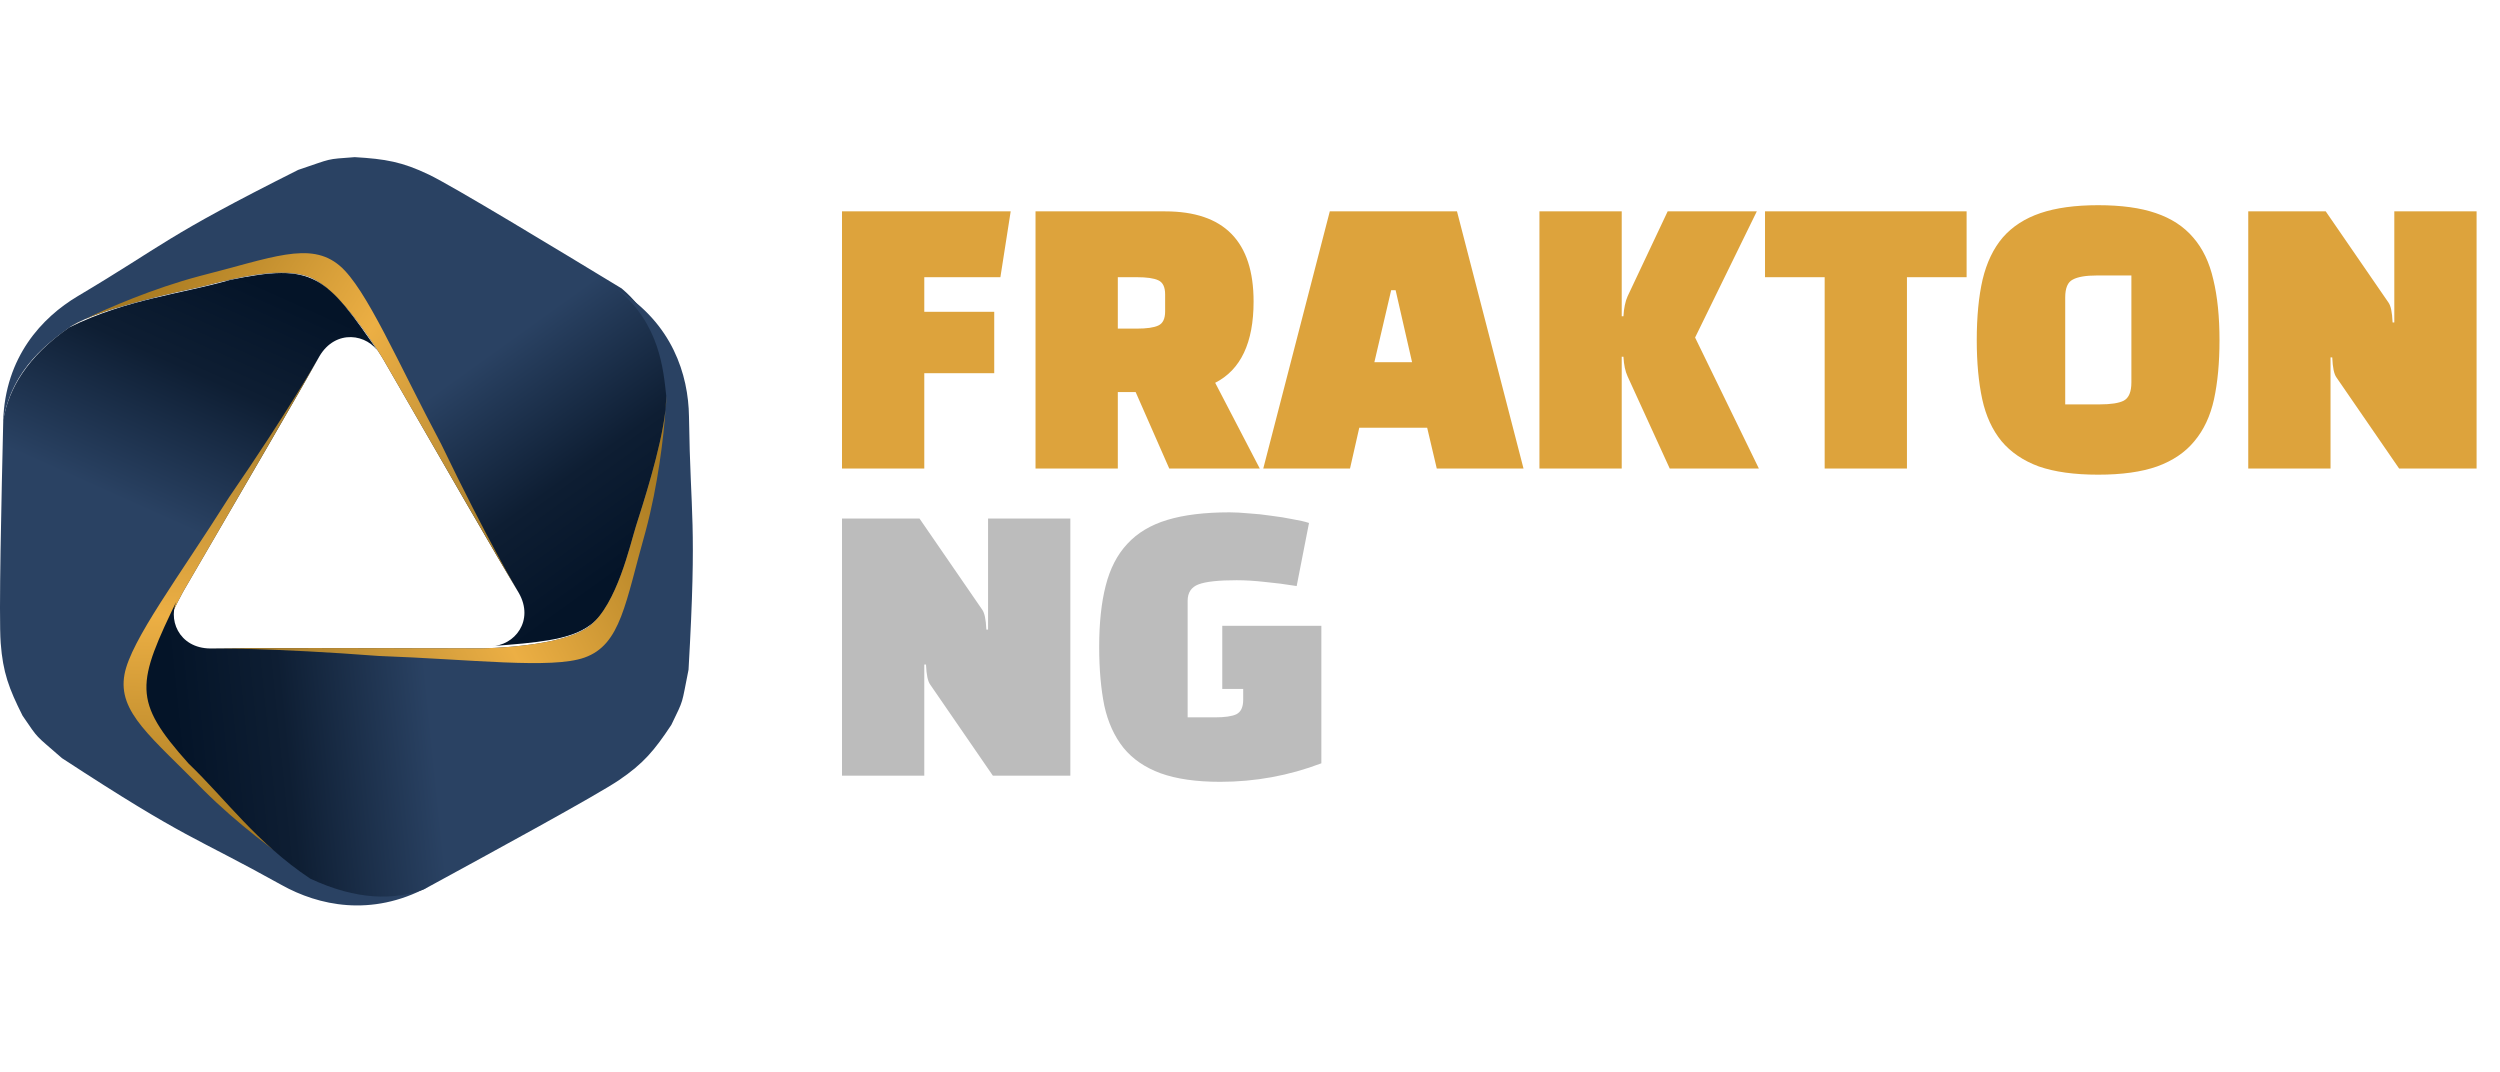
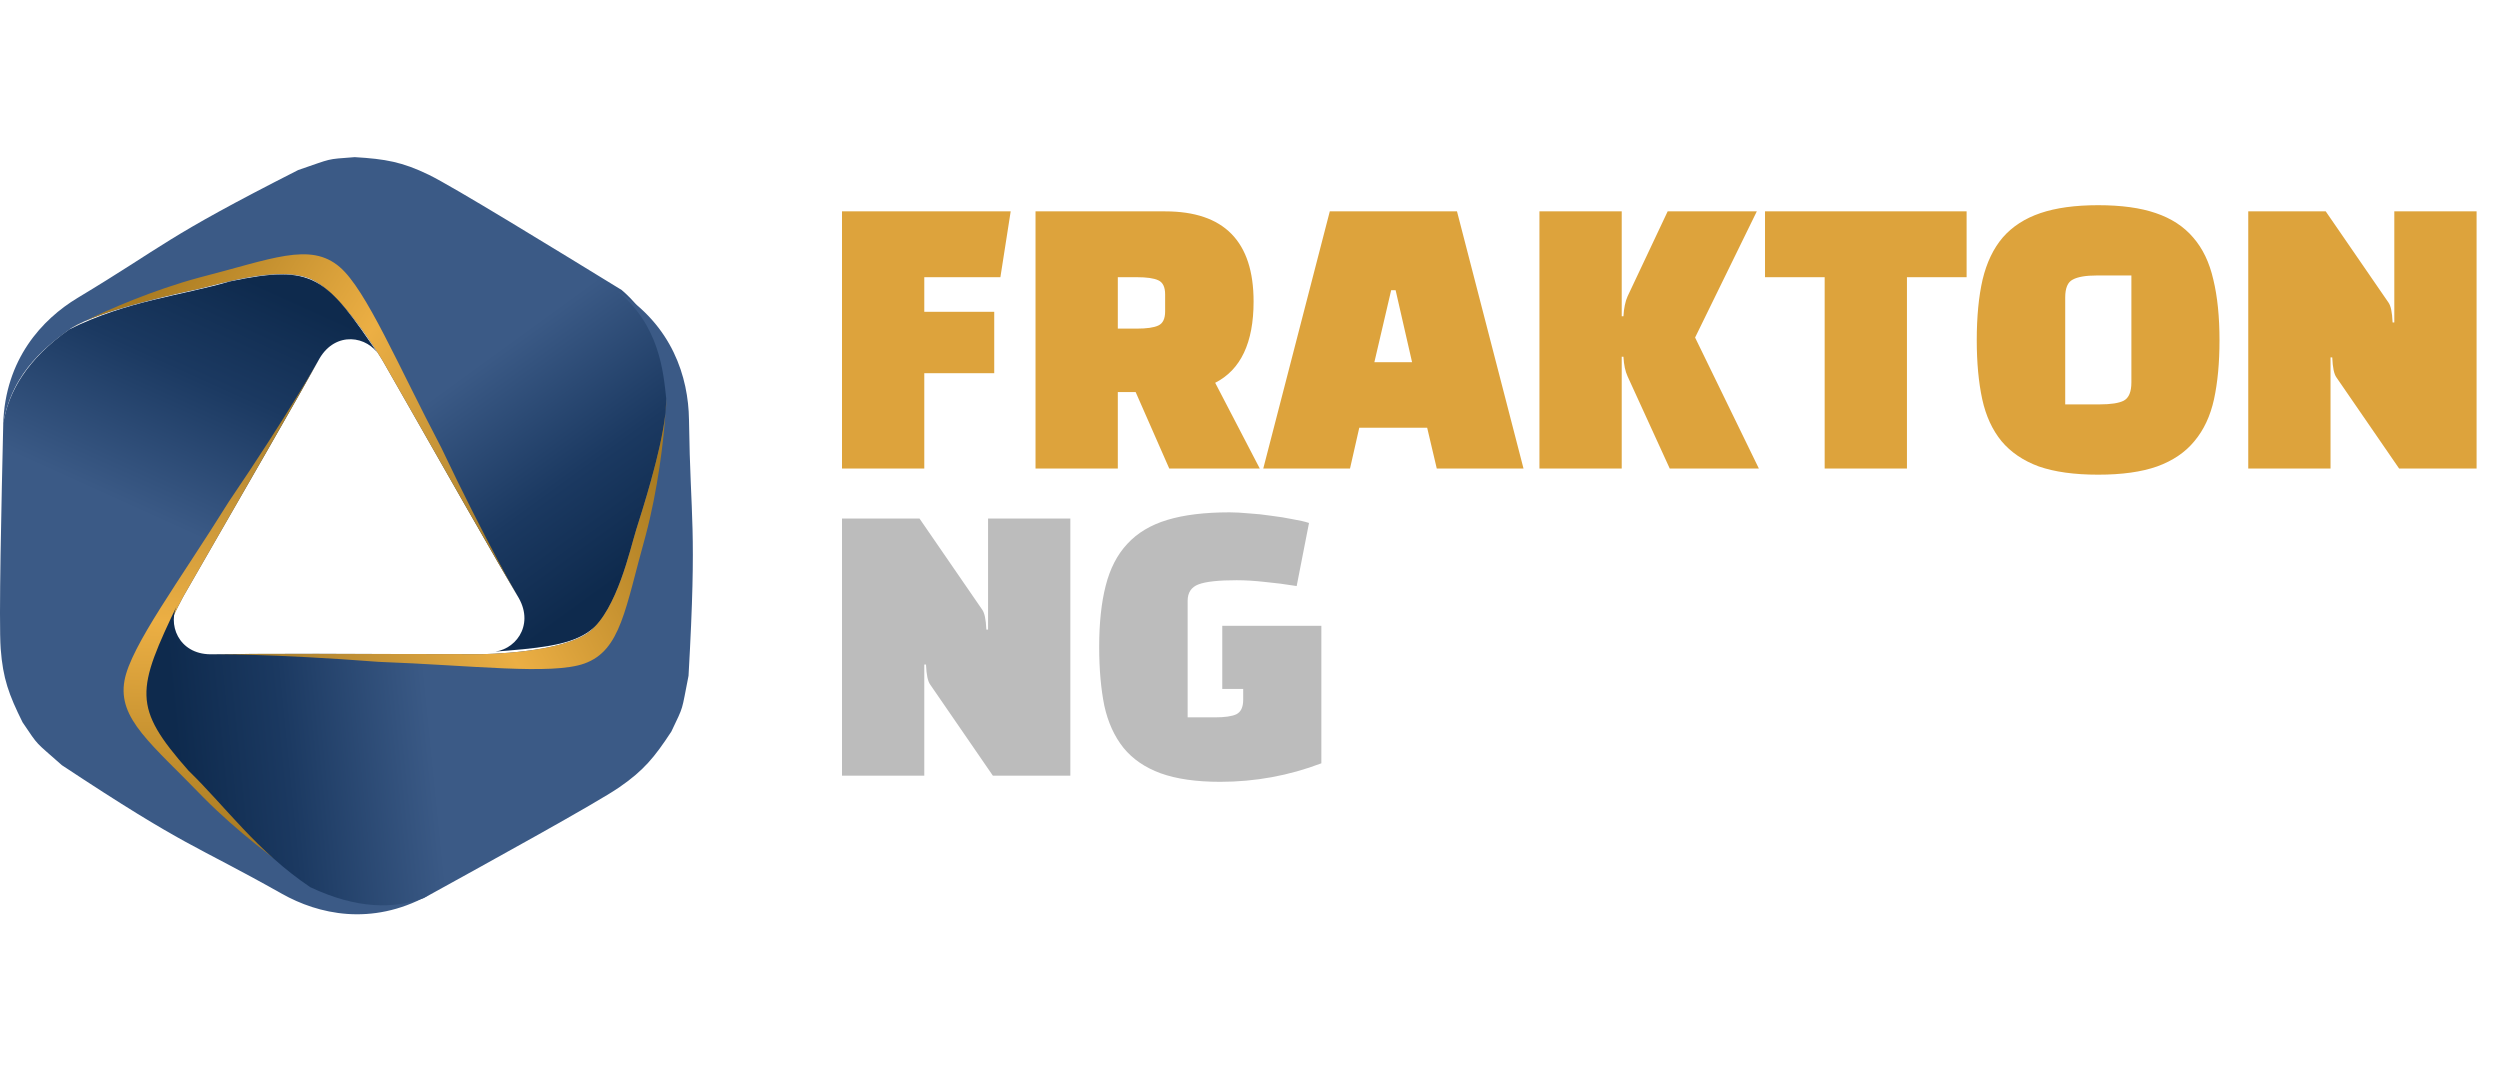
<svg xmlns="http://www.w3.org/2000/svg" width="350" height="150" viewBox="0 0 350 150" fill="none">
-   <path fill-rule="evenodd" clip-rule="evenodd" d="M43.31 38.77C47.871 40.529 53.648 50.29 53.648 50.29C61.709 64.28 69.912 78.508 72.626 83.003C74.851 86.884 72.031 90.443 68.7 90.464C82.162 89.467 84.429 88.865 88.166 77.605C89.894 70.628 93.067 63.808 93.66 54.841C93.031 47.656 90.436 43.244 87.029 40.381C77.826 34.803 63.425 26.064 60.031 24.44C56.301 22.656 53.961 22.254 49.662 22C45.485 22.317 46.689 22.125 41.749 23.784C22.769 33.31 23.29 34.091 10.887 41.462C5.882 44.436 0.72 49.969 0.448 58.93C1.672 51.488 7.021 47.8 9.95 45.666C14.238 43.074 25.153 40.805 27.887 40.202C30.622 39.598 38.749 37.012 43.31 38.77Z" fill="url(#paint0_linear_21_77)" />
-   <path d="M53.642 50.288C53.642 50.288 47.864 40.527 43.303 38.769C38.742 37.01 30.615 39.596 27.881 40.2C25.474 40.731 16.733 42.552 11.748 44.748C11.01 45.106 10.4 45.418 9.944 45.664C10.458 45.353 11.068 45.047 11.748 44.748C15.196 43.073 21.438 40.386 27.872 38.669C38.077 36.093 43.418 33.69 47.563 37.205C51.278 40.355 55.696 50.767 61.775 62.188C68.184 75.513 72.619 83.001 72.619 83.001C69.906 78.506 61.702 64.278 53.642 50.288Z" fill="url(#paint1_linear_21_77)" />
-   <path fill-rule="evenodd" clip-rule="evenodd" d="M20.917 97.297C20.165 92.483 25.763 82.619 25.763 82.619C33.895 68.67 42.163 54.478 44.714 49.89C46.975 46.029 51.478 46.683 53.162 49.546C45.565 38.431 43.909 36.776 32.25 39.182C25.32 41.18 17.806 41.853 9.714 45.824C3.782 49.959 1.243 54.404 0.458 58.775C0.211 69.504 -0.186 86.297 0.099 90.037C0.412 94.147 1.233 96.367 3.162 100.203C5.526 103.648 4.757 102.705 8.669 106.137C26.441 117.749 26.859 116.908 39.469 123.923C44.556 126.754 51.948 128.44 59.874 124.194C52.792 126.86 46.912 124.089 43.592 122.629C39.195 120.226 31.765 111.944 29.873 109.887C27.981 107.829 21.669 102.111 20.917 97.297Z" fill="url(#paint2_linear_21_77)" />
-   <path d="M25.765 82.625C25.765 82.625 20.167 92.489 20.919 97.304C21.671 102.118 27.982 107.836 29.874 109.893C31.54 111.704 37.493 118.334 41.895 121.537C42.575 121.994 43.151 122.365 43.594 122.635C43.066 122.347 42.495 121.974 41.895 121.537C38.715 119.4 33.258 115.358 28.549 110.667C21.206 103.15 16.447 99.744 17.43 94.411C18.311 89.63 25.153 80.614 32.044 69.658C40.423 57.467 44.715 49.897 44.715 49.897C42.164 54.485 33.897 68.677 25.765 82.625Z" fill="url(#paint3_linear_21_77)" />
-   <path fill-rule="evenodd" clip-rule="evenodd" d="M82.586 87.612C78.776 90.668 67.402 90.771 67.402 90.771C51.21 90.73 34.738 90.693 29.474 90.787C24.987 90.766 23.303 86.554 24.95 83.67C19.086 95.782 18.475 98.038 26.397 106.893C31.598 111.872 35.941 118.019 43.439 123.014C50 126.064 55.134 126.032 59.326 124.523C68.777 119.373 83.574 111.319 86.683 109.202C90.099 106.877 91.619 105.059 93.989 101.478C95.802 97.714 95.367 98.85 96.395 93.759C97.603 72.622 96.663 72.68 96.457 58.295C96.374 52.49 94.146 45.27 86.491 40.555C92.349 45.332 92.88 51.79 93.27 55.385C93.379 60.38 89.895 70.93 89.052 73.591C88.211 76.252 86.395 84.556 82.586 87.612Z" fill="url(#paint4_linear_21_77)" />
-   <path d="M67.407 90.766C67.407 90.766 78.781 90.663 82.59 87.607C86.4 84.552 88.216 76.248 89.058 73.587C89.799 71.245 92.587 62.794 93.17 57.395C93.227 56.579 93.262 55.897 93.275 55.38C93.289 55.98 93.25 56.659 93.17 57.395C92.902 61.207 92.116 67.936 90.393 74.345C87.53 84.436 86.948 90.246 81.82 92.064C77.224 93.694 65.963 92.299 52.995 91.833C38.207 90.7 29.479 90.782 29.479 90.782C34.743 90.689 51.215 90.725 67.407 90.766Z" fill="url(#paint5_linear_21_77)" />
+   <path fill-rule="evenodd" clip-rule="evenodd" d="M43.31 38.968C47.871 40.748 53.648 50.624 53.648 50.624C61.709 64.779 69.912 79.176 72.626 83.724C74.851 87.651 72.031 91.252 68.7 91.273C82.162 90.265 84.429 89.656 88.166 78.262C89.894 71.202 93.067 64.302 93.66 55.23C93.031 47.959 90.436 43.495 87.029 40.598C77.826 34.955 63.425 26.112 60.031 24.469C56.301 22.663 53.961 22.257 49.662 22C45.485 22.321 46.69 22.126 41.749 23.805C22.769 33.443 23.29 34.234 10.887 41.692C5.882 44.701 0.72 50.299 0.448 59.366C1.672 51.836 7.021 48.105 9.95 45.946C14.238 43.323 25.153 41.028 27.887 40.417C30.622 39.806 38.749 37.189 43.31 38.968Z" fill="url(#paint0_linear_41_35)" />
+   <path d="M53.642 50.622C53.642 50.622 47.864 40.746 43.303 38.967C38.742 37.188 30.616 39.804 27.881 40.415C25.474 40.952 16.733 42.795 11.748 45.016C11.01 45.379 10.4 45.695 9.944 45.944C10.458 45.629 11.068 45.319 11.748 45.016C15.196 43.322 21.438 40.603 27.872 38.866C38.077 36.26 43.418 33.828 47.563 37.385C51.278 40.572 55.696 51.107 61.775 62.663C68.184 76.145 72.619 83.722 72.619 83.722C69.906 79.174 61.702 64.777 53.642 50.622Z" fill="url(#paint1_linear_41_35)" />
+   <path fill-rule="evenodd" clip-rule="evenodd" d="M20.917 98.187C20.165 93.316 25.763 83.335 25.763 83.335C33.895 69.222 42.163 54.862 44.714 50.219C46.975 46.313 51.478 46.975 53.162 49.871C45.565 38.625 43.909 36.95 32.25 39.385C25.32 41.407 17.806 42.088 9.714 46.106C3.782 50.29 1.243 54.787 0.458 59.21C0.211 70.065 -0.186 87.057 0.099 90.841C0.412 95 1.233 97.246 3.162 101.127C5.526 104.613 4.757 103.658 8.669 107.131C26.441 118.88 26.859 118.03 39.469 125.128C44.556 127.992 51.948 129.699 59.874 125.402C52.792 128.099 46.912 125.296 43.592 123.818C39.195 121.387 31.765 113.007 29.873 110.926C27.981 108.844 21.669 103.058 20.917 98.187Z" fill="url(#paint2_linear_41_35)" />
+   <path d="M25.765 83.342C25.765 83.342 20.167 93.322 20.919 98.194C21.671 103.065 27.982 108.851 29.874 110.932C31.54 112.764 37.493 119.473 41.895 122.713C42.575 123.176 43.151 123.551 43.594 123.824C43.066 123.533 42.495 123.155 41.895 122.713C38.715 120.551 33.258 116.461 28.549 111.714C21.206 104.109 16.447 100.663 17.43 95.266C18.311 90.43 25.153 81.306 32.044 70.222C40.423 57.886 44.715 50.226 44.715 50.226C42.164 54.869 33.897 69.228 25.765 83.342Z" fill="url(#paint3_linear_41_35)" />
+   <path fill-rule="evenodd" clip-rule="evenodd" d="M82.586 88.388C78.776 91.48 67.402 91.584 67.402 91.584C51.21 91.543 34.738 91.505 29.474 91.6C24.987 91.579 23.303 87.317 24.95 84.399C19.086 96.654 18.475 98.937 26.397 107.896C31.598 112.934 35.941 119.154 43.439 124.208C50 127.294 55.134 127.261 59.326 125.735C68.777 120.524 83.574 112.374 86.683 110.233C90.099 107.88 91.619 106.041 93.989 102.417C95.802 98.609 95.367 99.759 96.395 94.607C97.603 73.22 96.663 73.279 96.457 58.724C96.374 52.851 94.145 45.545 86.491 40.774C92.349 45.608 92.88 52.142 93.27 55.779C93.38 60.834 89.895 71.509 89.053 74.201C88.211 76.894 86.395 85.296 82.586 88.388Z" fill="url(#paint4_linear_41_35)" />
+   <path d="M67.407 91.579C67.407 91.579 78.781 91.475 82.591 88.383C86.4 85.291 88.216 76.889 89.058 74.197C89.799 71.827 92.587 63.276 93.17 57.813C93.228 56.988 93.261 56.298 93.275 55.775C93.289 56.381 93.25 57.069 93.17 57.813C92.902 61.671 92.117 68.478 90.393 74.963C87.529 85.174 86.948 91.052 81.82 92.892C77.224 94.541 65.963 93.13 52.995 92.658C38.207 91.512 29.479 91.595 29.479 91.595C34.743 91.501 51.215 91.538 67.407 91.579Z" fill="url(#paint5_linear_41_35)" />
  <path d="M139.192 43.655V52.247H129.4V65.591H117.88V29.591H141.496L140.056 38.807H129.4V43.655H139.192ZM170.126 53.591L176.366 65.591H163.694L158.99 54.887H156.494V65.591H144.974V29.591H163.118C171.374 29.591 175.502 33.799 175.502 42.215C175.502 47.975 173.71 51.767 170.126 53.591ZM159.134 38.807H156.494V46.007H159.134C160.542 46.007 161.55 45.863 162.158 45.575C162.798 45.287 163.118 44.631 163.118 43.607V41.207C163.118 40.183 162.798 39.527 162.158 39.239C161.55 38.951 160.542 38.807 159.134 38.807ZM190.299 59.879L189.003 65.591H176.859L186.171 29.591H203.979L213.291 65.591H201.147L199.803 59.879H190.299ZM195.387 40.631H194.763L192.411 50.711H197.691L195.387 40.631ZM227.281 49.943H227.041V65.591H215.521V29.591H227.041V44.279H227.281C227.313 43.703 227.377 43.191 227.473 42.743C227.569 42.263 227.697 41.847 227.857 41.495L233.473 29.591H245.953L237.313 47.255L246.241 65.591H233.761L227.857 52.679C227.697 52.327 227.569 51.927 227.473 51.479C227.377 51.031 227.313 50.519 227.281 49.943ZM275.325 29.591V38.807H266.973V65.591H255.453V38.807H247.101V29.591H275.325ZM276.746 47.639C276.746 44.343 277.018 41.511 277.562 39.143C278.138 36.743 279.082 34.775 280.394 33.239C281.738 31.703 283.498 30.567 285.674 29.831C287.85 29.095 290.538 28.727 293.738 28.727C296.97 28.727 299.658 29.095 301.802 29.831C303.978 30.567 305.722 31.703 307.034 33.239C308.378 34.775 309.322 36.743 309.866 39.143C310.442 41.511 310.73 44.343 310.73 47.639C310.73 50.775 310.474 53.527 309.962 55.895C309.45 58.231 308.538 60.183 307.226 61.751C305.946 63.319 304.202 64.503 301.994 65.303C299.818 66.071 297.066 66.455 293.738 66.455C290.41 66.455 287.642 66.071 285.434 65.303C283.258 64.503 281.514 63.319 280.202 61.751C278.922 60.183 278.026 58.231 277.514 55.895C277.002 53.527 276.746 50.775 276.746 47.639ZM289.13 41.639V56.615H293.93C295.53 56.615 296.666 56.439 297.338 56.087C298.042 55.703 298.394 54.855 298.394 53.543V38.567H293.546C292.01 38.567 290.89 38.759 290.186 39.143C289.482 39.495 289.13 40.327 289.13 41.639ZM346.723 65.591H335.875L327.091 52.823C326.931 52.599 326.803 52.263 326.707 51.815C326.611 51.367 326.547 50.775 326.515 50.039H326.275V65.591H314.755V29.591H325.603L334.387 42.359C334.547 42.583 334.675 42.919 334.771 43.367C334.867 43.815 334.931 44.407 334.963 45.143H335.203V29.591H346.723V65.591Z" fill="#DDA33C" />
  <path d="M149.848 108.591H139L130.216 95.823C130.056 95.599 129.928 95.263 129.832 94.815C129.736 94.367 129.672 93.775 129.64 93.039H129.4V108.591H117.88V72.591H128.728L137.512 85.359C137.672 85.583 137.8 85.919 137.896 86.367C137.992 86.815 138.056 87.407 138.088 88.143H138.328V72.591H149.848V108.591ZM174.046 97.983V96.447H171.118V87.615H184.99V106.863C180.446 108.591 175.726 109.455 170.83 109.455C167.47 109.455 164.686 109.055 162.478 108.255C160.302 107.455 158.574 106.271 157.294 104.703C156.014 103.103 155.118 101.135 154.606 98.799C154.126 96.431 153.886 93.679 153.886 90.543C153.886 87.215 154.19 84.367 154.798 81.999C155.406 79.599 156.414 77.647 157.822 76.143C159.23 74.607 161.102 73.487 163.438 72.783C165.774 72.079 168.67 71.727 172.126 71.727C172.894 71.727 173.79 71.775 174.814 71.871C175.87 71.935 176.926 72.047 177.982 72.207C179.038 72.335 180.03 72.495 180.958 72.687C181.918 72.847 182.686 73.023 183.262 73.215L181.534 82.047C179.966 81.791 178.478 81.599 177.07 81.471C175.662 81.311 174.35 81.231 173.134 81.231C170.606 81.231 168.83 81.423 167.806 81.807C166.782 82.191 166.27 82.959 166.27 84.111V100.431H170.062C171.47 100.431 172.478 100.287 173.086 99.999C173.726 99.679 174.046 99.007 174.046 97.983Z" fill="#BCBCBC" />
  <defs>
-     <linearGradient id="paint0_linear_21_77" x1="82.078" y1="83.658" x2="38.425" y2="22.861" gradientUnits="userSpaceOnUse">
-       <stop stop-color="#041428" />
-       <stop offset="0.202" stop-color="#0E1E33" />
-       <stop offset="0.476" stop-color="#2A4263" />
+     <linearGradient id="paint0_linear_41_35" x1="82.078" y1="84.387" x2="37.746" y2="23.364" gradientUnits="userSpaceOnUse">
+       <stop stop-color="#0E2A4D" />
+       <stop offset="0.202" stop-color="#1B3961" />
+       <stop offset="0.476" stop-color="#3B5A86" />
    </linearGradient>
-     <linearGradient id="paint1_linear_21_77" x1="78.436" y1="73.727" x2="16.651" y2="34.971" gradientUnits="userSpaceOnUse">
+     <linearGradient id="paint1_linear_41_35" x1="78.436" y1="74.339" x2="16.243" y2="35.782" gradientUnits="userSpaceOnUse">
      <stop stop-color="#987328" />
      <stop offset="0.51" stop-color="#ECAF44" />
      <stop offset="0.918" stop-color="#A97B21" />
    </linearGradient>
-     <linearGradient id="paint2_linear_21_77" x1="40.556" y1="41.408" x2="9.974" y2="109.666" gradientUnits="userSpaceOnUse">
-       <stop stop-color="#041428" />
-       <stop offset="0.202" stop-color="#0E1E33" />
-       <stop offset="0.476" stop-color="#2A4263" />
+     <linearGradient id="paint2_linear_41_35" x1="40.556" y1="41.637" x2="9.371" y2="110.428" gradientUnits="userSpaceOnUse">
+       <stop stop-color="#0E2A4D" />
+       <stop offset="0.202" stop-color="#1B3961" />
+       <stop offset="0.476" stop-color="#3B5A86" />
    </linearGradient>
-     <linearGradient id="paint3_linear_21_77" x1="33.745" y1="49.515" x2="31.216" y2="122.204" gradientUnits="userSpaceOnUse">
+     <linearGradient id="paint3_linear_41_35" x1="33.745" y1="49.84" x2="31.156" y2="123.387" gradientUnits="userSpaceOnUse">
      <stop stop-color="#987328" />
      <stop offset="0.51" stop-color="#ECAF44" />
      <stop offset="0.918" stop-color="#A97B21" />
    </linearGradient>
-     <linearGradient id="paint4_linear_21_77" x1="24.178" y1="98.614" x2="98.826" y2="91.025" gradientUnits="userSpaceOnUse">
-       <stop stop-color="#041428" />
-       <stop offset="0.202" stop-color="#0E1E33" />
-       <stop offset="0.476" stop-color="#2A4263" />
+     <linearGradient id="paint4_linear_41_35" x1="24.178" y1="99.519" x2="98.843" y2="92.017" gradientUnits="userSpaceOnUse">
+       <stop stop-color="#0E2A4D" />
+       <stop offset="0.202" stop-color="#1B3961" />
+       <stop offset="0.476" stop-color="#3B5A86" />
    </linearGradient>
-     <linearGradient id="paint5_linear_21_77" x1="34.632" y1="100.437" x2="98.99" y2="66.086" gradientUnits="userSpaceOnUse">
+     <linearGradient id="paint5_linear_41_35" x1="34.632" y1="101.365" x2="99.323" y2="67.239" gradientUnits="userSpaceOnUse">
      <stop stop-color="#987328" />
      <stop offset="0.51" stop-color="#ECAF44" />
      <stop offset="0.918" stop-color="#A97B21" />
    </linearGradient>
  </defs>
</svg>
